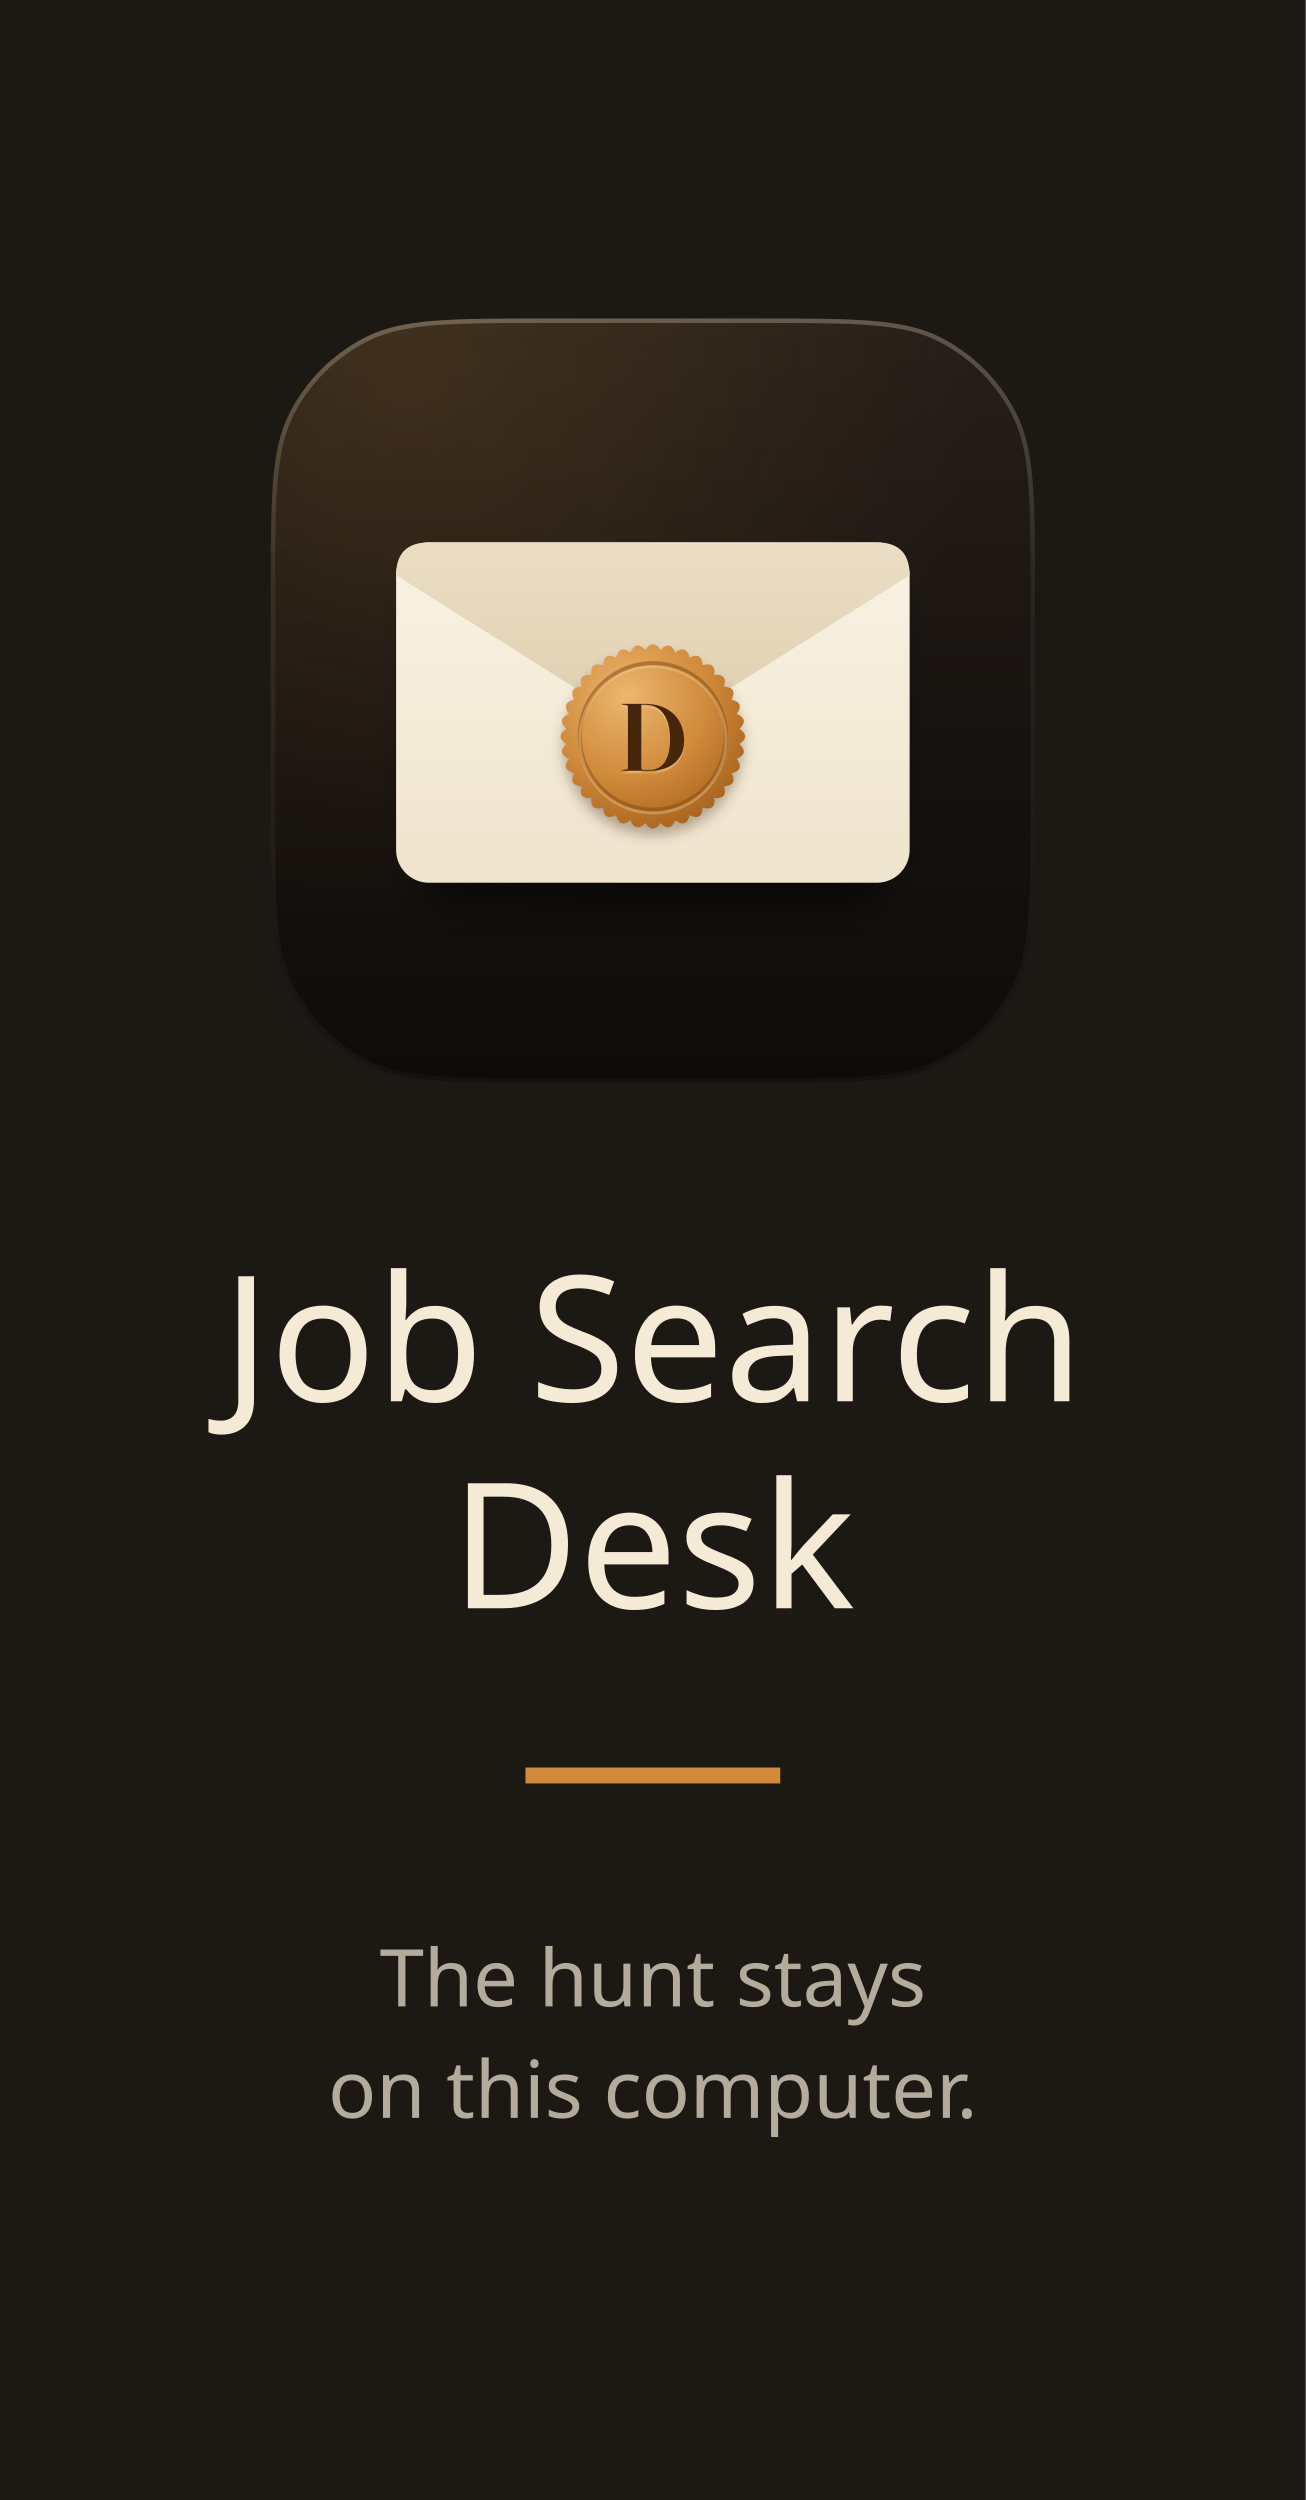
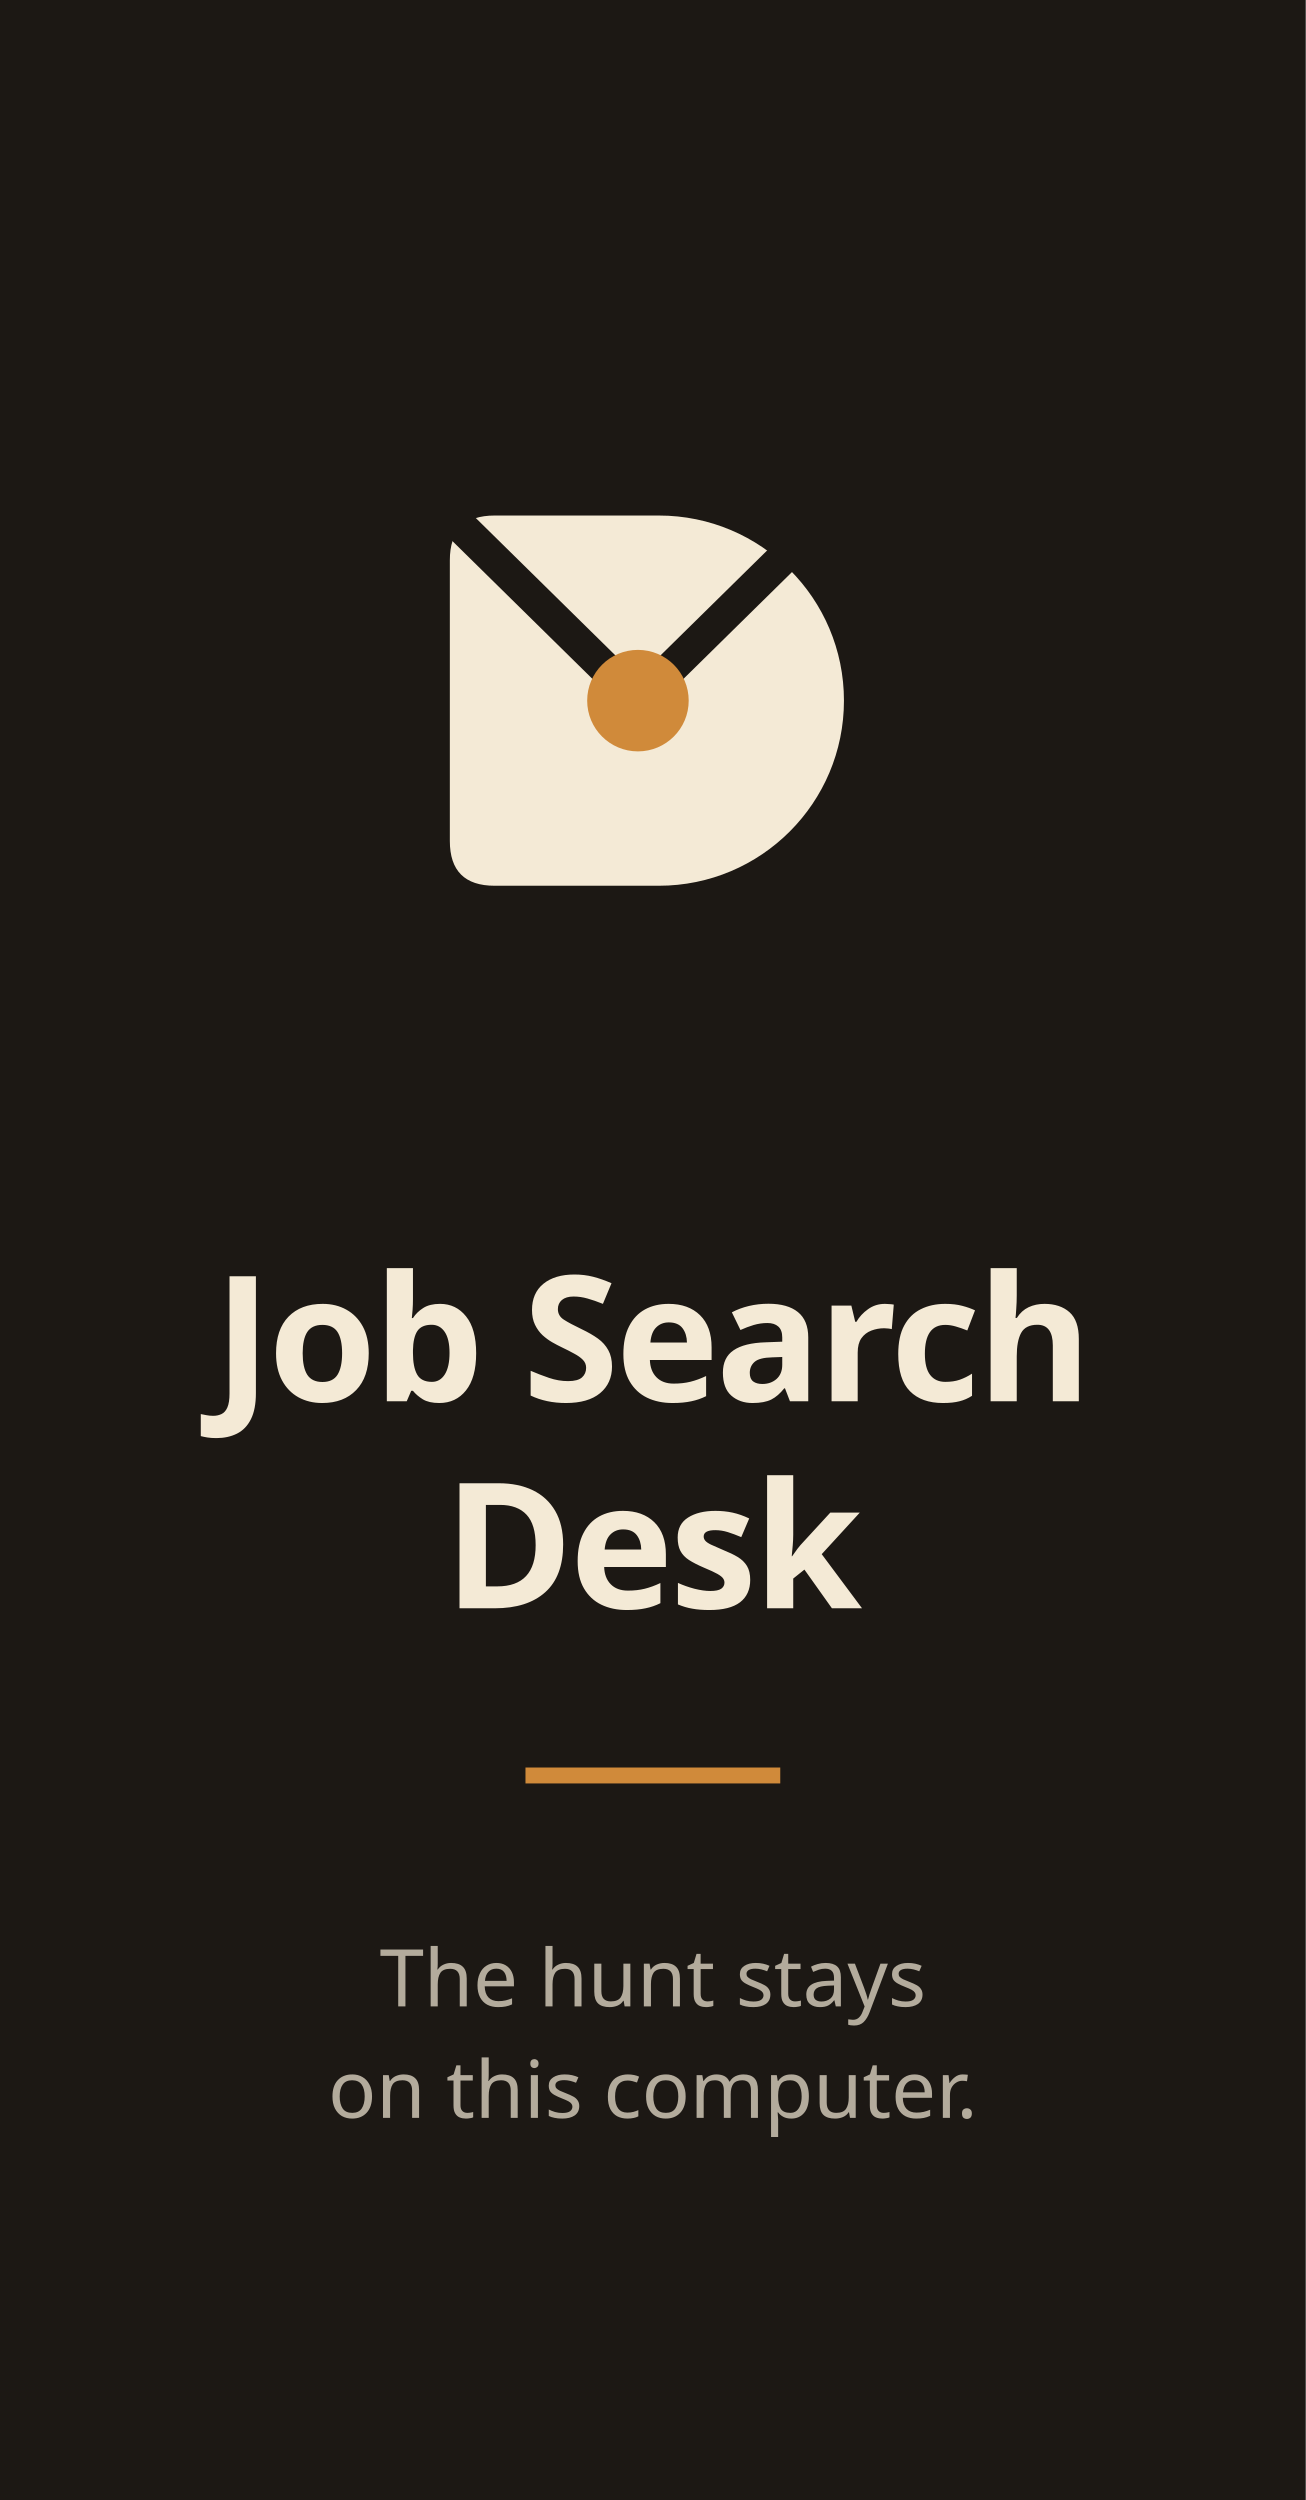
<svg xmlns="http://www.w3.org/2000/svg" width="164" height="314" viewBox="0 0 164 314">
  <rect width="164" height="314" fill="#1c1814" />
  <g transform="translate(34 40) scale(0.375)">
-     <defs>
-       <linearGradient id="tile" x1="0" y1="0" x2="0" y2="1">
-         <stop offset="0" stop-color="#261f19" />
-         <stop offset="0.6" stop-color="#16120f" />
-         <stop offset="1" stop-color="#0e0b09" />
-       </linearGradient>
-       <radialGradient id="glow" cx="0.18" cy="0.06" r="0.75">
-         <stop offset="0" stop-color="#d08a3a" stop-opacity="0.16" />
-         <stop offset="1" stop-color="#d08a3a" stop-opacity="0" />
-       </radialGradient>
-       <linearGradient id="rim" x1="0" y1="0" x2="0" y2="1">
-         <stop offset="0" stop-color="#fff3de" stop-opacity="0.26" />
-         <stop offset="0.35" stop-color="#fff3de" stop-opacity="0.06" />
-         <stop offset="1" stop-color="#fff3de" stop-opacity="0.03" />
-       </linearGradient>
-       <linearGradient id="paper" x1="0" y1="0" x2="0" y2="1">
-         <stop offset="0" stop-color="#f9f2e4" />
-         <stop offset="1" stop-color="#efe4cd" />
-       </linearGradient>
-       <linearGradient id="flap" x1="0" y1="0" x2="0" y2="1">
-         <stop offset="0" stop-color="#ebdec4" />
-         <stop offset="1" stop-color="#e0cfb0" />
-       </linearGradient>
-       <radialGradient id="seal" cx="0.36" cy="0.28" r="0.8">
-         <stop offset="0" stop-color="#ecb66f" />
-         <stop offset="0.55" stop-color="#d08a3a" />
-         <stop offset="1" stop-color="#a4601c" />
-       </radialGradient>
-       <clipPath id="edge">
-         <path d="M163.2 0c32.48 0 48.72 0 61.13 6.32a58 58 0 0 1 25.35 25.35c6.32 12.41 6.32 28.65 6.32 61.13L256 163.2c0 32.48 0 48.72 -6.32 61.13a58 58 0 0 1 -25.35 25.35c-12.41 6.32 -28.65 6.32 -61.13 6.32L92.8 256c-32.48 0 -48.72 0 -61.13 -6.32a58 58 0 0 1 -25.35 -25.35c-6.32 -12.41 -6.32 -28.65 -6.32 -61.13L0 92.8c0 -32.48 0 -48.72 6.32 -61.13a58 58 0 0 1 25.35 -25.35c12.41 -6.32 28.65 -6.32 61.13 -6.32Z" />
-       </clipPath>
-       <filter id="lift" x="-30%" y="-30%" width="160%" height="170%">
-         <feGaussianBlur stdDeviation="7" />
-       </filter>
-       <filter id="press" x="-40%" y="-40%" width="180%" height="180%">
-         <feGaussianBlur stdDeviation="2.2" />
-       </filter>
-     </defs>
-     <path d="M163.2 0c32.48 0 48.72 0 61.13 6.32a58 58 0 0 1 25.35 25.35c6.32 12.41 6.32 28.65 6.32 61.13L256 163.2c0 32.48 0 48.72 -6.32 61.13a58 58 0 0 1 -25.35 25.35c-12.41 6.32 -28.65 6.32 -61.13 6.32L92.8 256c-32.48 0 -48.72 0 -61.13 -6.32a58 58 0 0 1 -25.35 -25.35c-6.32 -12.41 -6.32 -28.65 -6.32 -61.13L0 92.8c0 -32.48 0 -48.72 6.32 -61.13a58 58 0 0 1 25.35 -25.35c12.41 -6.32 28.65 -6.32 61.13 -6.32Z" fill="url(#tile)" />
-     <path d="M163.2 0c32.48 0 48.72 0 61.13 6.32a58 58 0 0 1 25.35 25.35c6.32 12.41 6.32 28.65 6.32 61.13L256 163.2c0 32.48 0 48.72 -6.32 61.13a58 58 0 0 1 -25.35 25.35c-12.41 6.32 -28.65 6.32 -61.13 6.32L92.8 256c-32.48 0 -48.72 0 -61.13 -6.32a58 58 0 0 1 -25.35 -25.35c-6.32 -12.41 -6.32 -28.65 -6.32 -61.13L0 92.8c0 -32.48 0 -48.72 6.32 -61.13a58 58 0 0 1 25.35 -25.35c12.41 -6.32 28.65 -6.32 61.13 -6.32Z" fill="url(#glow)" />
-     <rect x="50" y="89" width="156" height="108" rx="11" fill="#000" opacity="0.55" filter="url(#lift)" />
-     <rect x="42" y="75" width="172" height="114" rx="11" fill="url(#paper)" />
-     <path d="M42 86Q42 75 53 75H203Q214 75 214 86L137 134.48Q128 141.48 119 134.48Z" fill="url(#flap)" />
-     <circle cx="128" cy="142.98" r="30" fill="#3a2410" opacity="0.35" filter="url(#press)" />
-     <path d="M125.46 110.99Q128 107.17 130.54 110.99Q133.7 107.67 135.53 111.87Q139.22 109.15 140.3 113.61Q144.41 111.57 144.69 116.14Q149.09 114.85 148.58 119.4Q153.13 118.89 151.84 123.29Q156.41 123.57 154.37 127.68Q158.83 128.76 156.11 132.45Q160.31 134.28 156.99 137.44Q160.81 139.98 156.99 142.52Q160.31 145.68 156.11 147.51Q158.83 151.2 154.37 152.28Q156.41 156.39 151.84 156.67Q153.13 161.07 148.58 160.56Q149.09 165.11 144.69 163.82Q144.41 168.39 140.3 166.35Q139.22 170.81 135.53 168.09Q133.7 172.29 130.54 168.97Q128 172.79 125.46 168.97Q122.3 172.29 120.47 168.09Q116.78 170.81 115.7 166.35Q111.59 168.39 111.31 163.82Q106.91 165.11 107.42 160.56Q102.87 161.07 104.16 156.67Q99.59 156.39 101.63 152.28Q97.17 151.2 99.89 147.51Q95.69 145.68 99.01 142.52Q95.19 139.98 99.01 137.44Q95.69 134.28 99.89 132.45Q97.17 128.76 101.63 127.68Q99.59 123.57 104.16 123.29Q102.87 118.89 107.42 119.4Q106.91 114.85 111.31 116.14Q111.59 111.57 115.7 113.61Q116.78 109.15 120.47 111.87Q122.3 107.67 125.46 110.99Z" fill="url(#seal)" />
-     <circle cx="128" cy="139.98" r="24.5" fill="none" stroke="#8a4d15" stroke-opacity="0.55" stroke-width="1.4" />
-     <circle cx="128" cy="141.08" r="24.5" fill="none" stroke="#f6d39f" stroke-opacity="0.35" stroke-width="1" />
-     <path d="M117.54 151.38Q117.54 151.28 117.71 151.26L119.09 151.05Q119.4 151 119.52 150.89Q119.65 150.79 119.65 150.59V130Q119.65 129.78 119.52 129.67Q119.39 129.56 119.1 129.51L117.69 129.29Q117.54 129.27 117.54 129.17Q117.54 129.12 117.58 129.1Q117.62 129.08 117.69 129.08H125.42Q128.32 129.08 130.71 129.92Q133.1 130.76 134.84 132.37Q136.57 133.98 137.51 136.28Q138.46 138.58 138.46 141.5Q138.46 144.65 137.03 146.88Q135.61 149.12 133.05 150.3Q130.49 151.48 127.07 151.48H117.69Q117.61 151.48 117.58 151.45Q117.54 151.42 117.54 151.38ZM127.07 151.19Q129 151.19 130.51 150.13Q132.01 149.07 132.88 146.82Q133.75 144.57 133.75 141Q133.75 138.19 133.19 136.02Q132.62 133.85 131.54 132.37Q130.45 130.89 128.92 130.13Q127.38 129.37 125.43 129.37H124.13V150.6Q124.13 150.88 124.29 151.03Q124.44 151.19 124.73 151.19Z" fill="#f6d39f" fill-opacity="0.45" transform="translate(0 0.9)" />
-     <path d="M117.54 151.38Q117.54 151.28 117.71 151.26L119.09 151.05Q119.4 151 119.52 150.89Q119.65 150.79 119.65 150.59V130Q119.65 129.78 119.52 129.67Q119.39 129.56 119.1 129.51L117.69 129.29Q117.54 129.27 117.54 129.17Q117.54 129.12 117.58 129.1Q117.62 129.08 117.69 129.08H125.42Q128.32 129.08 130.71 129.92Q133.1 130.76 134.84 132.37Q136.57 133.98 137.51 136.28Q138.46 138.58 138.46 141.5Q138.46 144.65 137.03 146.88Q135.61 149.12 133.05 150.3Q130.49 151.48 127.07 151.48H117.69Q117.61 151.48 117.58 151.45Q117.54 151.42 117.54 151.38ZM127.07 151.19Q129 151.19 130.51 150.13Q132.01 149.07 132.88 146.82Q133.75 144.57 133.75 141Q133.75 138.19 133.19 136.02Q132.62 133.85 131.54 132.37Q130.45 130.89 128.92 130.13Q127.38 129.37 125.43 129.37H124.13V150.6Q124.13 150.88 124.29 151.03Q124.44 151.19 124.73 151.19Z" fill="#45260a" />
-     <path d="M163.2 0c32.48 0 48.72 0 61.13 6.32a58 58 0 0 1 25.35 25.35c6.32 12.41 6.32 28.65 6.32 61.13L256 163.2c0 32.48 0 48.72 -6.32 61.13a58 58 0 0 1 -25.35 25.35c-12.41 6.32 -28.65 6.32 -61.13 6.32L92.8 256c-32.48 0 -48.72 0 -61.13 -6.32a58 58 0 0 1 -25.35 -25.35c-6.32 -12.41 -6.32 -28.65 -6.32 -61.13L0 92.8c0 -32.48 0 -48.72 6.32 -61.13a58 58 0 0 1 25.35 -25.35c12.41 -6.32 28.65 -6.32 61.13 -6.32Z" fill="none" stroke="url(#rim)" stroke-width="3" clip-path="url(#edge)" />
+     <path d="M163.2 0c32.48 0 48.72 0 61.13 6.32a58 58 0 0 1 25.35 25.35c6.32 12.41 6.32 28.65 6.32 61.13L256 163.2c0 32.48 0 48.72 -6.32 61.13a58 58 0 0 1 -25.35 25.35c-12.41 6.32 -28.65 6.32 -61.13 6.32L92.8 256c-32.48 0 -48.72 0 -61.13 -6.32a58 58 0 0 1 -25.35 -25.35c-6.32 -12.41 -6.32 -28.65 -6.32 -61.13L0 92.8c0 -32.48 0 -48.72 6.32 -61.13a58 58 0 0 1 25.35 -25.35c12.41 -6.32 28.65 -6.32 61.13 -6.32Z" fill="#1c1814" />
+     <mask id="flap" maskUnits="userSpaceOnUse" x="0" y="0" width="256" height="256">
+       <path d="M75 66H130A62 62 0 0 1 130 190H75Q60 190 60 175V81Q60 66 75 66Z" fill="#fff" />
+       <path d="M40 46.32L123 128L226 26.63" fill="none" stroke="#000" stroke-width="11" stroke-linecap="round" stroke-linejoin="round" />
+     </mask>
+     <rect width="256" height="256" fill="#f4ead6" mask="url(#flap)" />
+     <circle cx="123" cy="128" r="17" fill="#d08a3a" />
  </g>
-   <text x="82" y="176" text-anchor="middle" font-family="Fraunces" font-weight="360" font-size="22" fill="#f4ead6">Job Search</text>
-   <text x="82" y="202" text-anchor="middle" font-family="Fraunces" font-weight="360" font-size="22" fill="#f4ead6">Desk</text>
+   <text x="82" y="176" text-anchor="middle" font-family="Bricolage Grotesque" font-weight="700" letter-spacing="-0.02em" font-size="22" fill="#f4ead6">Job Search</text>
+   <text x="82" y="202" text-anchor="middle" font-family="Bricolage Grotesque" font-weight="700" letter-spacing="-0.02em" font-size="22" fill="#f4ead6">Desk</text>
  <rect x="66" y="222" width="32" height="2" fill="#d08a3a" />
  <text x="82" y="252" text-anchor="middle" font-family="Bricolage Grotesque" font-size="10" fill="#f4ead6" opacity="0.7">The hunt stays</text>
  <text x="82" y="266" text-anchor="middle" font-family="Bricolage Grotesque" font-size="10" fill="#f4ead6" opacity="0.7">on this computer.</text>
</svg>
